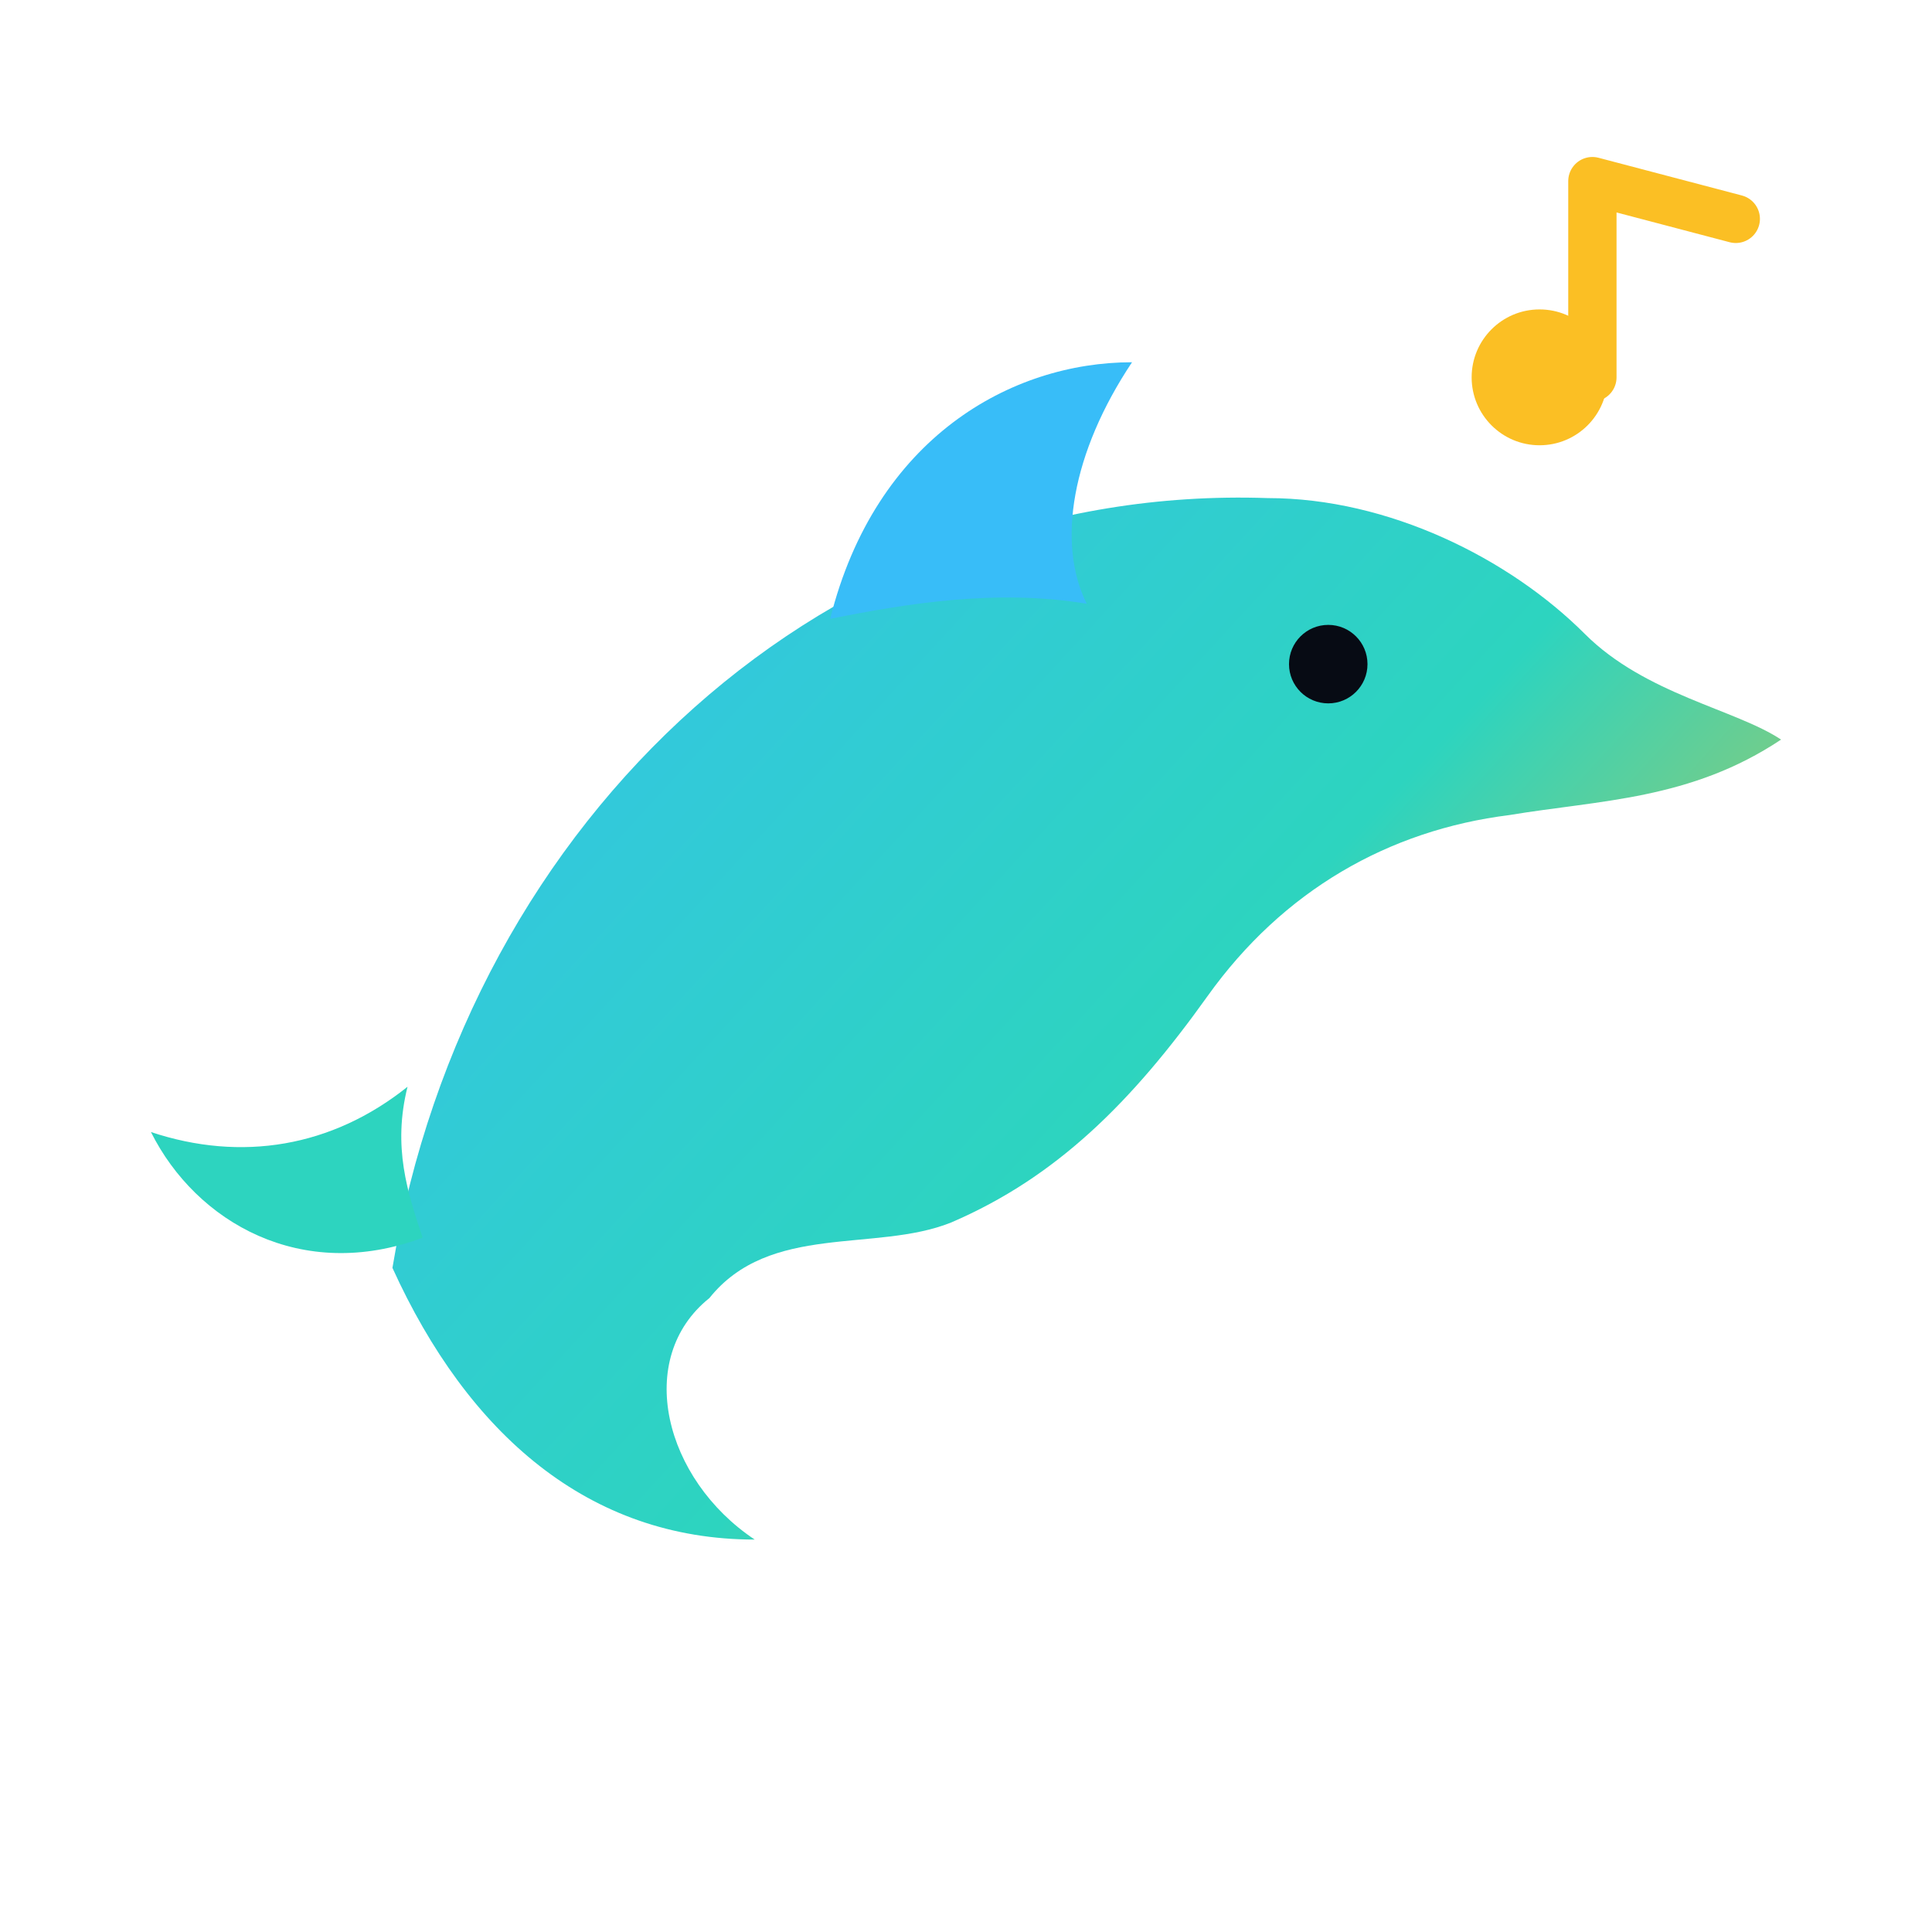
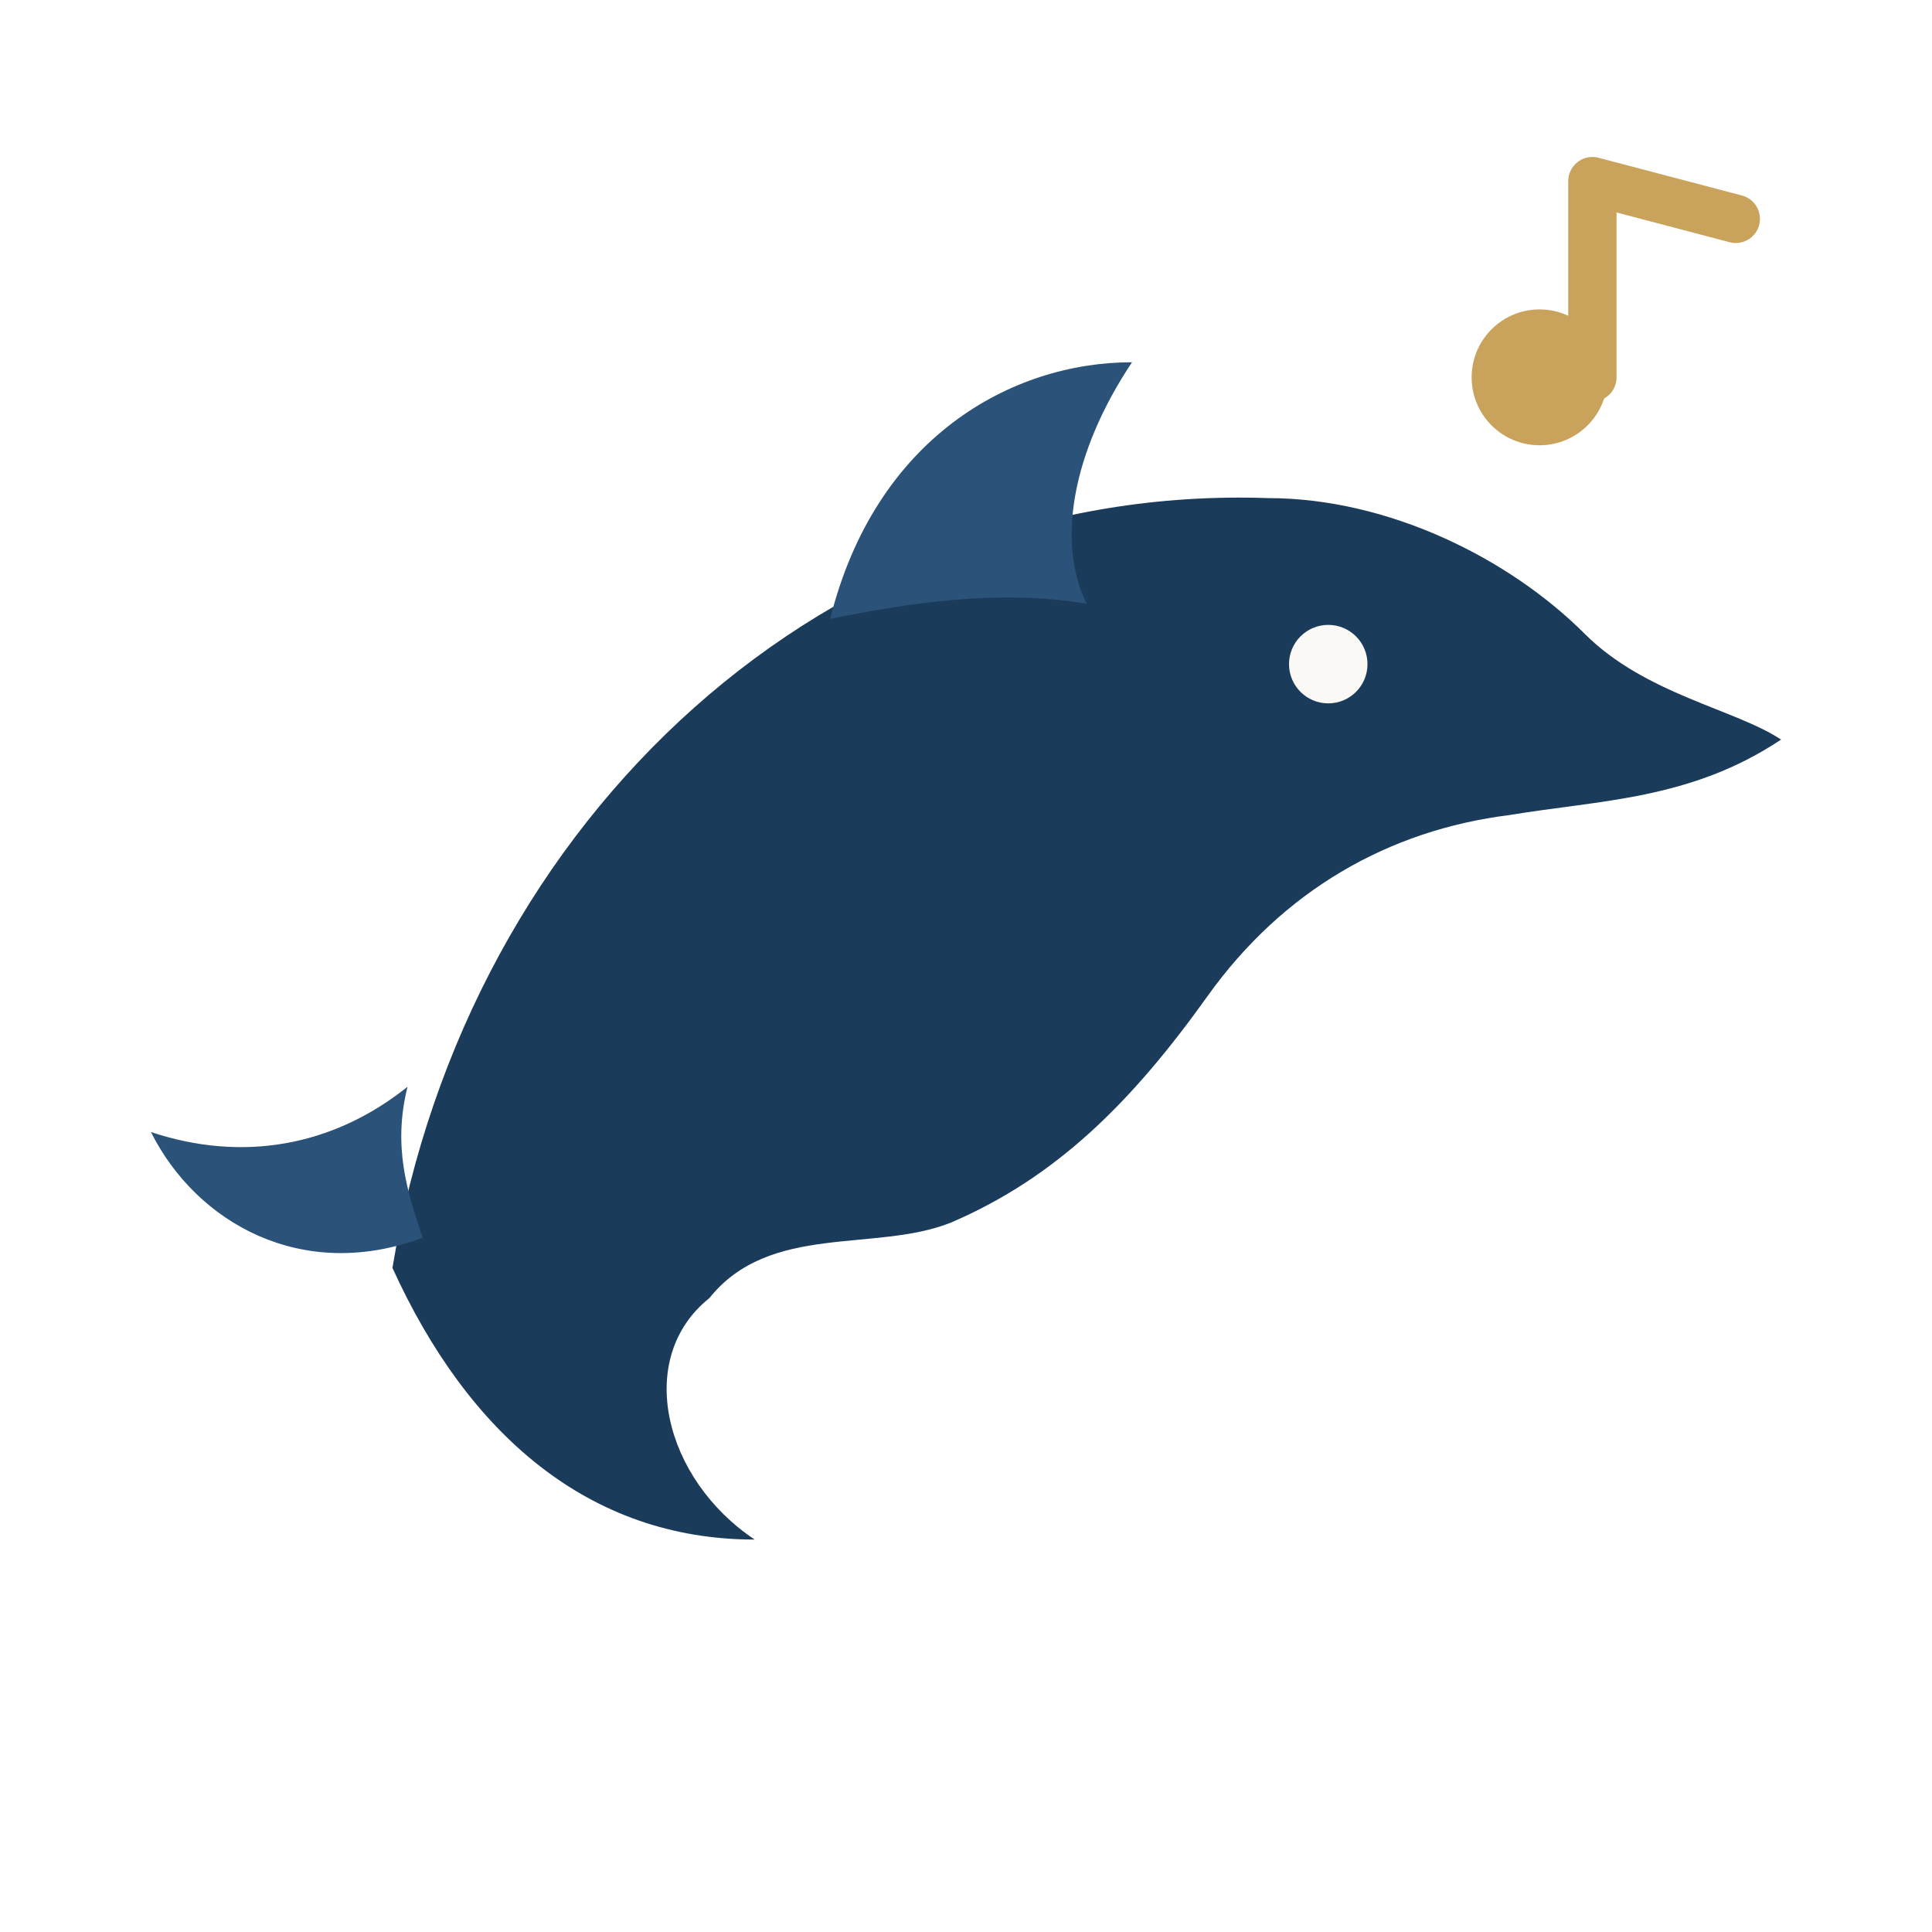
<svg xmlns="http://www.w3.org/2000/svg" viewBox="0 0 128 128" fill="none">
-   <defs>
-     <linearGradient id="arion-mark-grad" x1="16" y1="20" x2="112" y2="108" gradientUnits="userSpaceOnUse">
-       <stop offset="0%" stop-color="#38BDF8" />
-       <stop offset="60%" stop-color="#2DD4BF" />
-       <stop offset="100%" stop-color="#FBBF24" />
-     </linearGradient>
-   </defs>
-   <path d="M26 84C31 54 55 32 84 33C92 33 100 37 105 42C109 46 115 47 118 49C112 53 106 53 100 54C92 55 85 59 80 66C75 73 70 78 63 81C58 83 51 81 47 86C42 90 44 98 50 102C39 102 31 95 26 84Z" fill="url(#arion-mark-grad)" />
-   <path d="M55 41C58 29 67 24 75 24C71 30 70 36 72 40C66 39 60 40 55 41Z" fill="#38BDF8" />
-   <path d="M28 82C20 85 13 81 10 75C16 77 22 76 27 72C26 76 27 79 28 82Z" fill="#2DD4BF" />
-   <circle cx="88" cy="44" r="2.6" fill="#070B14" />
-   <circle cx="102" cy="25" r="4.5" fill="#FBBF24" />
-   <path d="M105.5 25V12L115 14.5" stroke="#FBBF24" stroke-width="3.2" stroke-linecap="round" stroke-linejoin="round" />
+   <path d="M26 84C31 54 55 32 84 33C92 33 100 37 105 42C109 46 115 47 118 49C112 53 106 53 100 54C92 55 85 59 80 66C75 73 70 78 63 81C58 83 51 81 47 86C42 90 44 98 50 102C39 102 31 95 26 84Z" fill="#1B3B5A" />
+   <path d="M55 41C58 29 67 24 75 24C71 30 70 36 72 40C66 39 60 40 55 41Z" fill="#2B5278" />
+   <path d="M28 82C20 85 13 81 10 75C16 77 22 76 27 72C26 76 27 79 28 82Z" fill="#2B5278" />
+   <circle cx="88" cy="44" r="2.6" fill="#FAF9F6" />
+   <circle cx="102" cy="25" r="4.5" fill="#C9A25B" />
+   <path d="M105.5 25V12L115 14.5" stroke="#C9A25B" stroke-width="3.2" stroke-linecap="round" stroke-linejoin="round" />
</svg>
